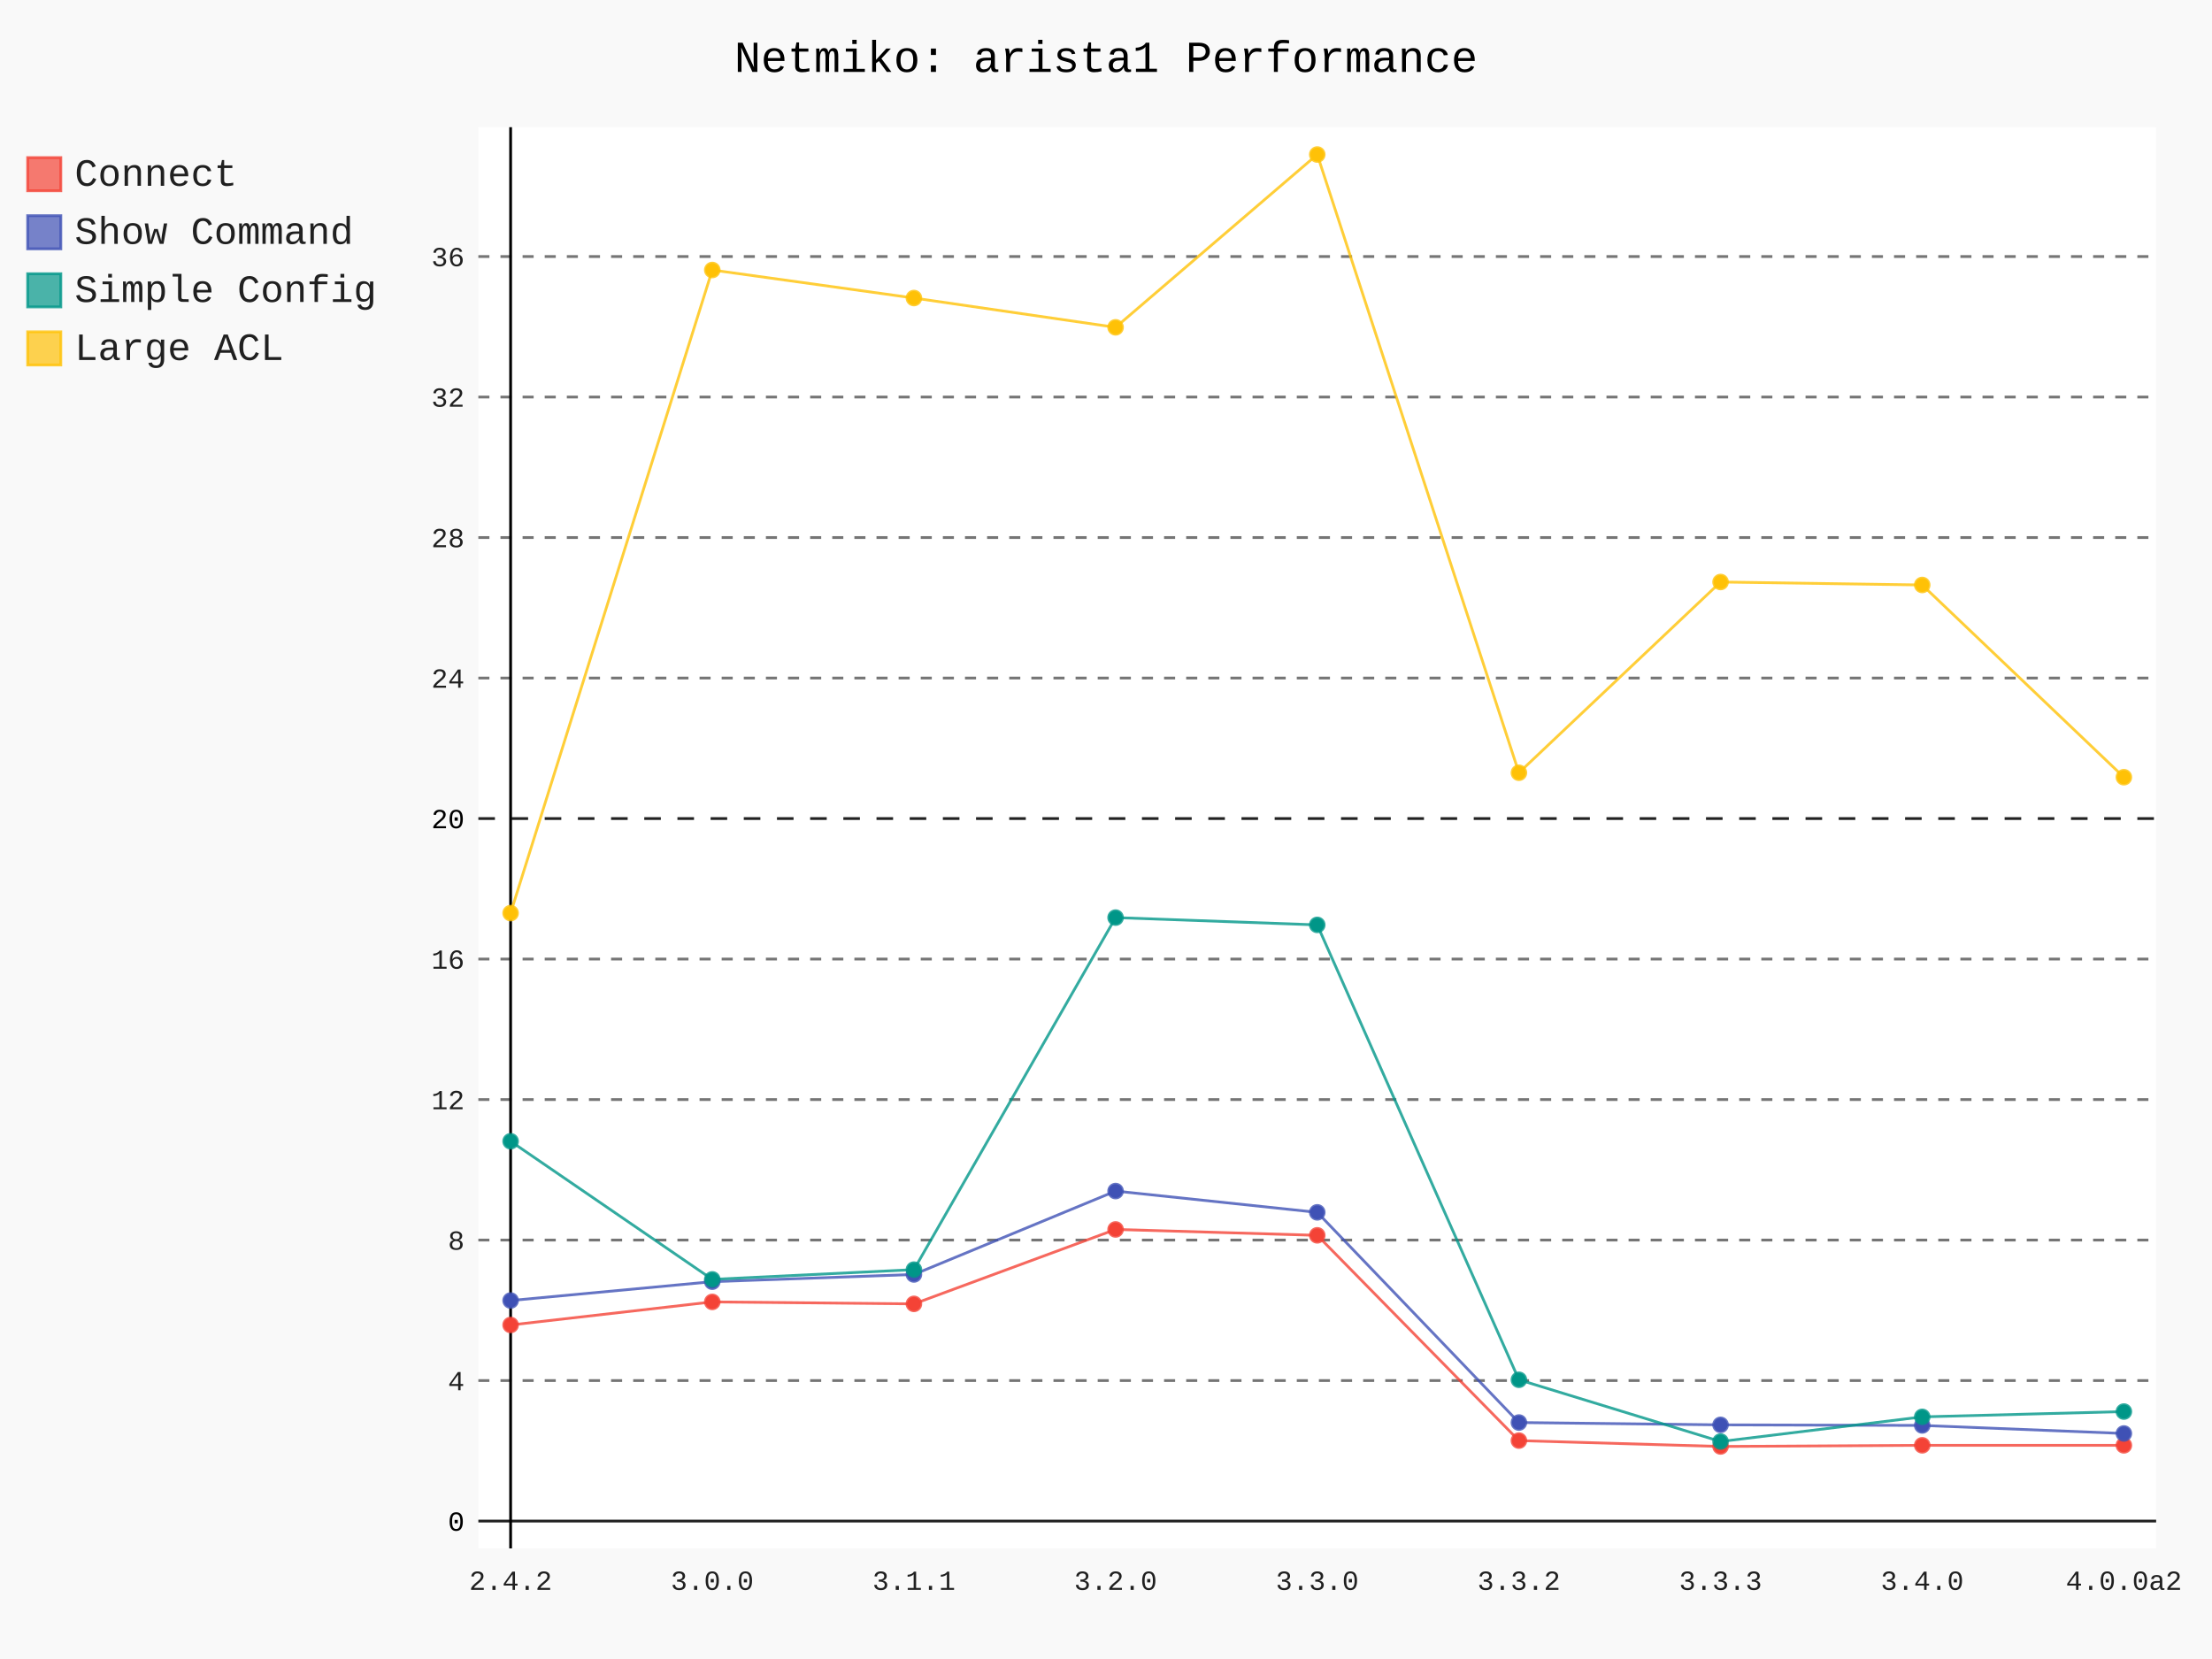
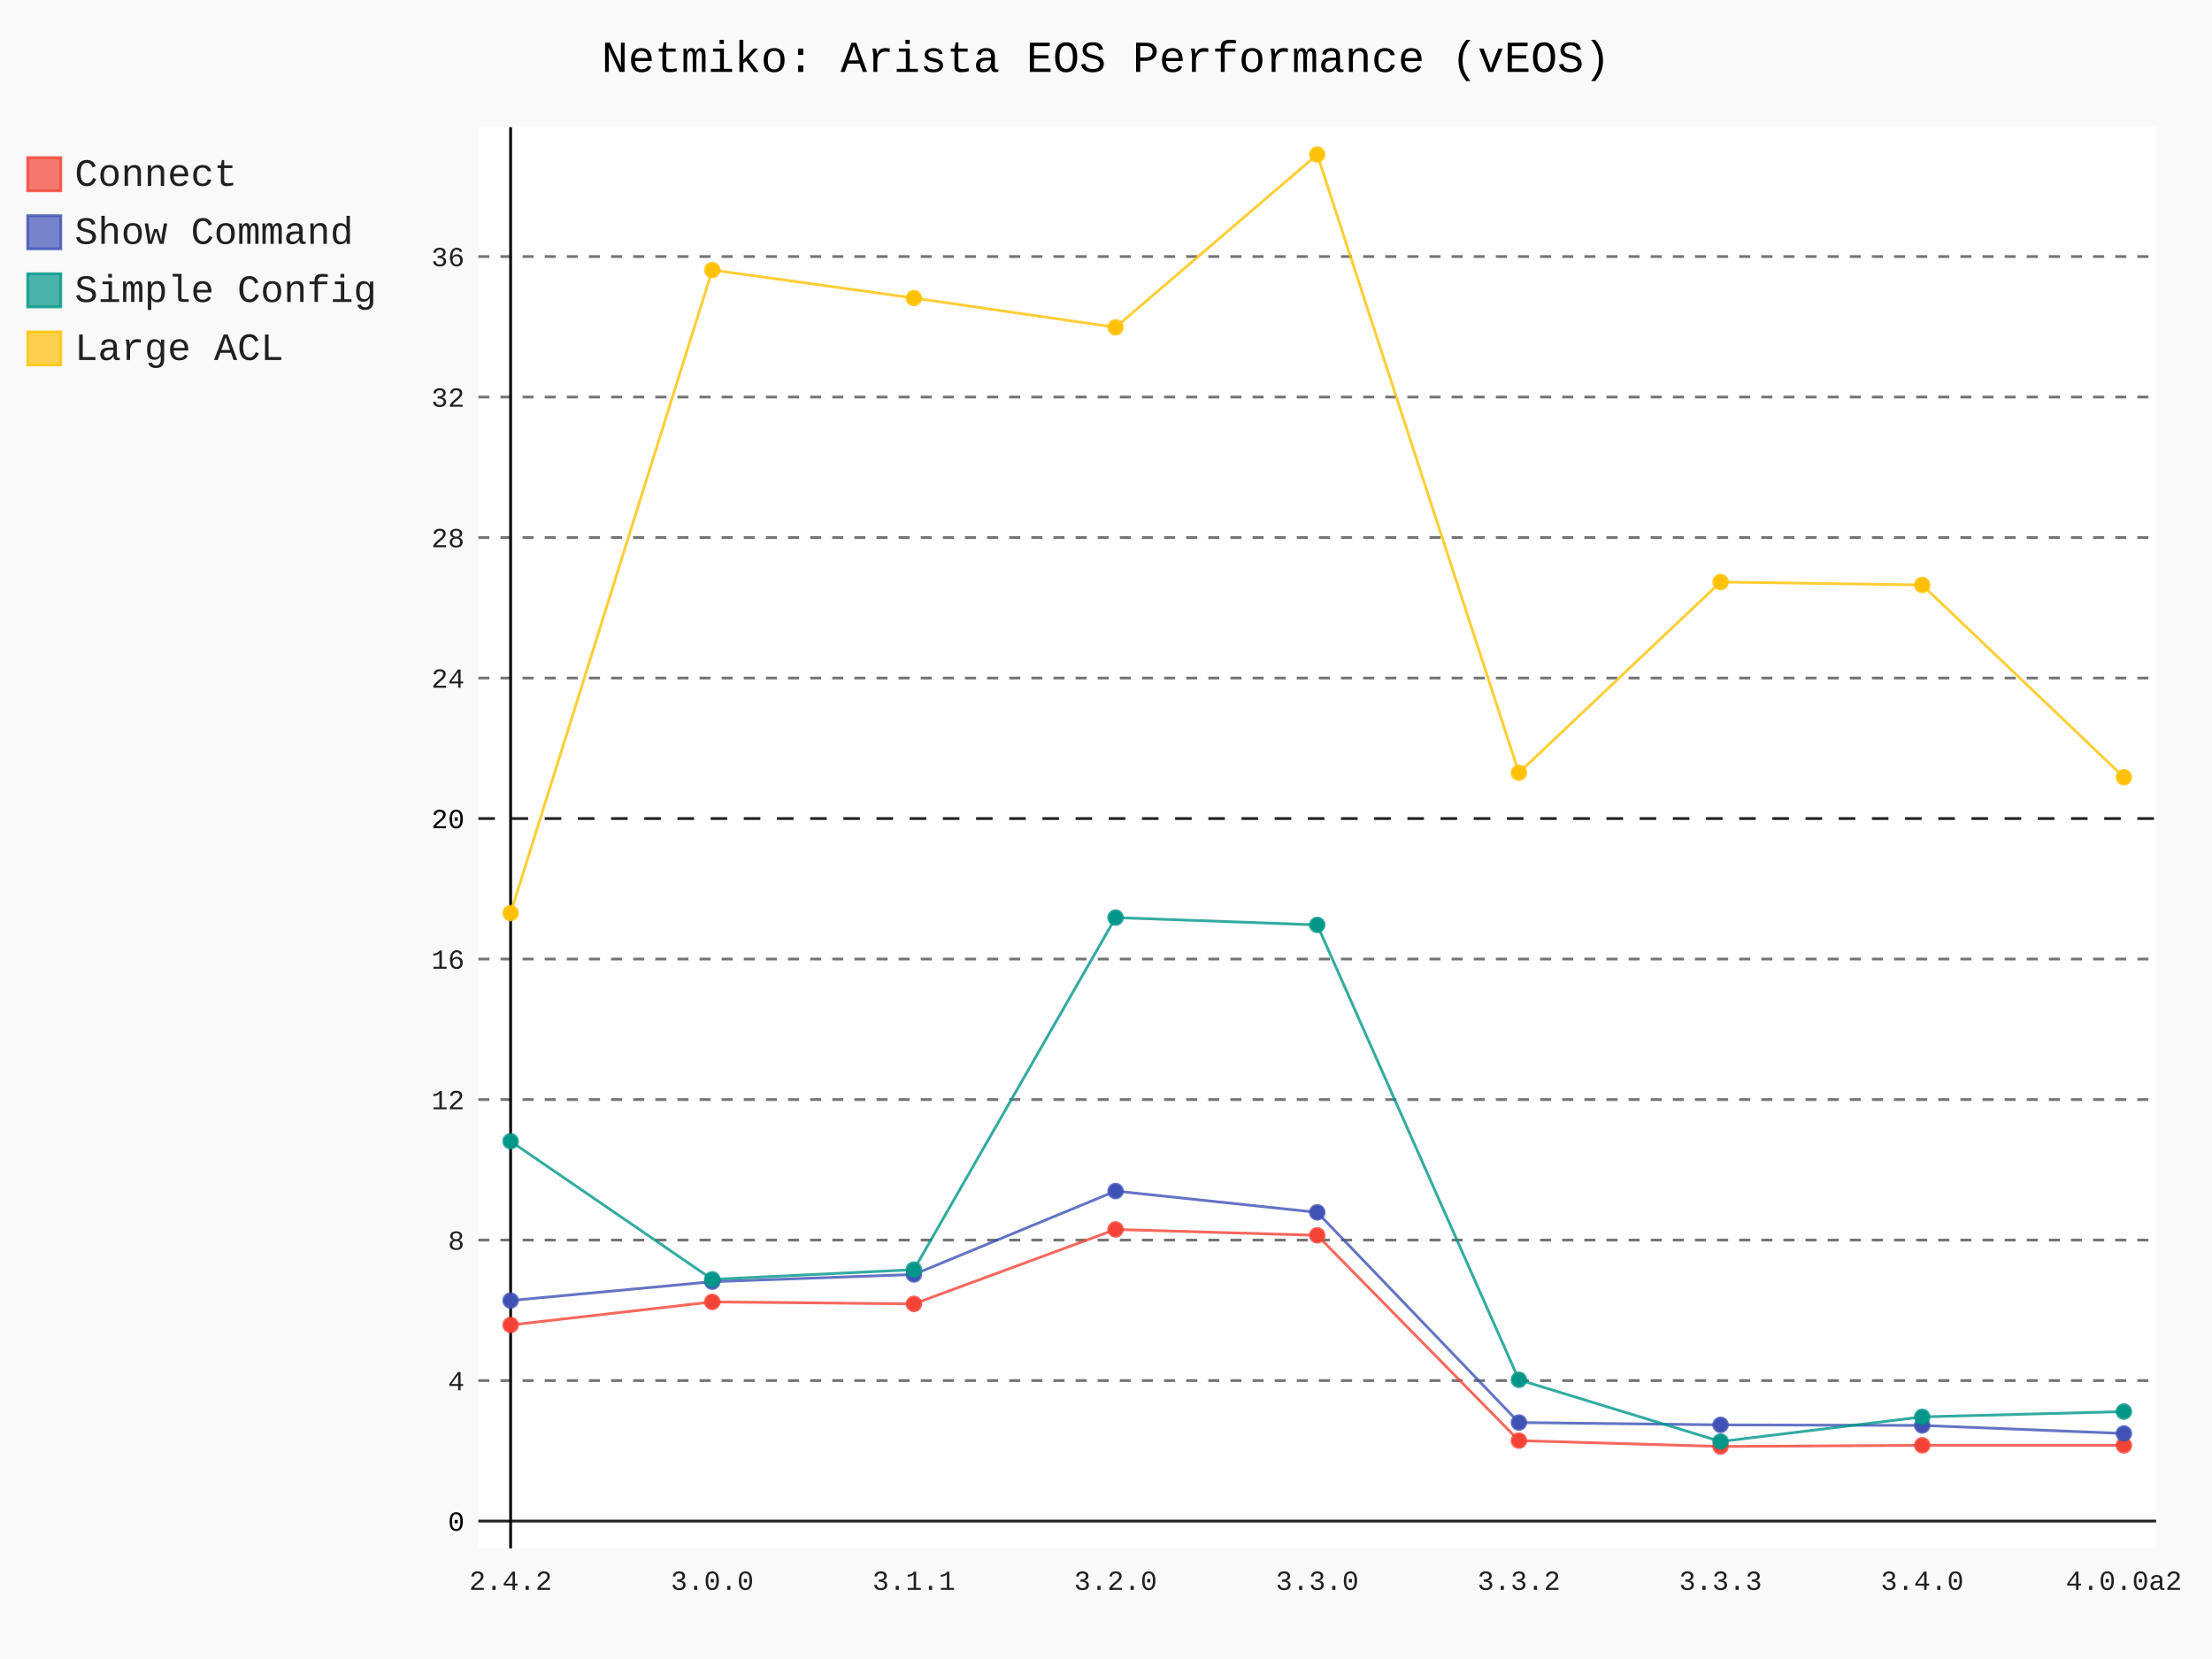
- <svg xmlns="http://www.w3.org/2000/svg" class="pygal-chart" id="chart-49386b6d-6572-4ad4-98fa-6e60598d9021" viewBox="0 0 800 600">
+ <svg xmlns="http://www.w3.org/2000/svg" class="pygal-chart" id="chart-7e78149a-d07d-4e30-846f-6ea592ae79a5" viewBox="0 0 800 600">
  <defs>
-     <style type="text/css">#chart-49386b6d-6572-4ad4-98fa-6e60598d9021{-webkit-user-select:none;-webkit-font-smoothing:antialiased;font-family:Consolas,"Liberation Mono",Menlo,Courier,monospace}#chart-49386b6d-6572-4ad4-98fa-6e60598d9021 .title{font-family:Consolas,"Liberation Mono",Menlo,Courier,monospace;font-size:16px}#chart-49386b6d-6572-4ad4-98fa-6e60598d9021 .legends .legend text{font-family:Consolas,"Liberation Mono",Menlo,Courier,monospace;font-size:14px}#chart-49386b6d-6572-4ad4-98fa-6e60598d9021 .axis text{font-family:Consolas,"Liberation Mono",Menlo,Courier,monospace;font-size:10px}#chart-49386b6d-6572-4ad4-98fa-6e60598d9021 .axis text.major{font-family:Consolas,"Liberation Mono",Menlo,Courier,monospace;font-size:10px}#chart-49386b6d-6572-4ad4-98fa-6e60598d9021 .text-overlay text.value{font-family:Consolas,"Liberation Mono",Menlo,Courier,monospace;font-size:16px}#chart-49386b6d-6572-4ad4-98fa-6e60598d9021 .text-overlay text.label{font-family:Consolas,"Liberation Mono",Menlo,Courier,monospace;font-size:10px}#chart-49386b6d-6572-4ad4-98fa-6e60598d9021 .tooltip{font-family:Consolas,"Liberation Mono",Menlo,Courier,monospace;font-size:14px}#chart-49386b6d-6572-4ad4-98fa-6e60598d9021 text.no_data{font-family:Consolas,"Liberation Mono",Menlo,Courier,monospace;font-size:64px}
- #chart-49386b6d-6572-4ad4-98fa-6e60598d9021{background-color:rgba(249,249,249,1)}#chart-49386b6d-6572-4ad4-98fa-6e60598d9021 path,#chart-49386b6d-6572-4ad4-98fa-6e60598d9021 line,#chart-49386b6d-6572-4ad4-98fa-6e60598d9021 rect,#chart-49386b6d-6572-4ad4-98fa-6e60598d9021 circle{-webkit-transition:150ms;-moz-transition:150ms;transition:150ms}#chart-49386b6d-6572-4ad4-98fa-6e60598d9021 .graph &gt; .background{fill:rgba(249,249,249,1)}#chart-49386b6d-6572-4ad4-98fa-6e60598d9021 .plot &gt; .background{fill:rgba(255,255,255,1)}#chart-49386b6d-6572-4ad4-98fa-6e60598d9021 .graph{fill:rgba(0,0,0,.87)}#chart-49386b6d-6572-4ad4-98fa-6e60598d9021 text.no_data{fill:rgba(0,0,0,1)}#chart-49386b6d-6572-4ad4-98fa-6e60598d9021 .title{fill:rgba(0,0,0,1)}#chart-49386b6d-6572-4ad4-98fa-6e60598d9021 .legends .legend text{fill:rgba(0,0,0,.87)}#chart-49386b6d-6572-4ad4-98fa-6e60598d9021 .legends .legend:hover text{fill:rgba(0,0,0,1)}#chart-49386b6d-6572-4ad4-98fa-6e60598d9021 .axis .line{stroke:rgba(0,0,0,1)}#chart-49386b6d-6572-4ad4-98fa-6e60598d9021 .axis .guide.line{stroke:rgba(0,0,0,.54)}#chart-49386b6d-6572-4ad4-98fa-6e60598d9021 .axis .major.line{stroke:rgba(0,0,0,.87)}#chart-49386b6d-6572-4ad4-98fa-6e60598d9021 .axis text.major{fill:rgba(0,0,0,1)}#chart-49386b6d-6572-4ad4-98fa-6e60598d9021 .axis.y .guides:hover .guide.line,#chart-49386b6d-6572-4ad4-98fa-6e60598d9021 .line-graph .axis.x .guides:hover .guide.line,#chart-49386b6d-6572-4ad4-98fa-6e60598d9021 .stackedline-graph .axis.x .guides:hover .guide.line,#chart-49386b6d-6572-4ad4-98fa-6e60598d9021 .xy-graph .axis.x .guides:hover .guide.line{stroke:rgba(0,0,0,1)}#chart-49386b6d-6572-4ad4-98fa-6e60598d9021 .axis .guides:hover text{fill:rgba(0,0,0,1)}#chart-49386b6d-6572-4ad4-98fa-6e60598d9021 .reactive{fill-opacity:.7;stroke-opacity:.8}#chart-49386b6d-6572-4ad4-98fa-6e60598d9021 .ci{stroke:rgba(0,0,0,.87)}#chart-49386b6d-6572-4ad4-98fa-6e60598d9021 .reactive.active,#chart-49386b6d-6572-4ad4-98fa-6e60598d9021 .active .reactive{fill-opacity:.8;stroke-opacity:.9;stroke-width:4}#chart-49386b6d-6572-4ad4-98fa-6e60598d9021 .ci .reactive.active{stroke-width:1.5}#chart-49386b6d-6572-4ad4-98fa-6e60598d9021 .series text{fill:rgba(0,0,0,1)}#chart-49386b6d-6572-4ad4-98fa-6e60598d9021 .tooltip rect{fill:rgba(255,255,255,1);stroke:rgba(0,0,0,1);-webkit-transition:opacity 150ms;-moz-transition:opacity 150ms;transition:opacity 150ms}#chart-49386b6d-6572-4ad4-98fa-6e60598d9021 .tooltip .label{fill:rgba(0,0,0,.87)}#chart-49386b6d-6572-4ad4-98fa-6e60598d9021 .tooltip .label{fill:rgba(0,0,0,.87)}#chart-49386b6d-6572-4ad4-98fa-6e60598d9021 .tooltip .legend{font-size:.8em;fill:rgba(0,0,0,.54)}#chart-49386b6d-6572-4ad4-98fa-6e60598d9021 .tooltip .x_label{font-size:.6em;fill:rgba(0,0,0,1)}#chart-49386b6d-6572-4ad4-98fa-6e60598d9021 .tooltip .xlink{font-size:.5em;text-decoration:underline}#chart-49386b6d-6572-4ad4-98fa-6e60598d9021 .tooltip .value{font-size:1.5em}#chart-49386b6d-6572-4ad4-98fa-6e60598d9021 .bound{font-size:.5em}#chart-49386b6d-6572-4ad4-98fa-6e60598d9021 .max-value{font-size:.75em;fill:rgba(0,0,0,.54)}#chart-49386b6d-6572-4ad4-98fa-6e60598d9021 .map-element{fill:rgba(255,255,255,1);stroke:rgba(0,0,0,.54) !important}#chart-49386b6d-6572-4ad4-98fa-6e60598d9021 .map-element .reactive{fill-opacity:inherit;stroke-opacity:inherit}#chart-49386b6d-6572-4ad4-98fa-6e60598d9021 .color-0,#chart-49386b6d-6572-4ad4-98fa-6e60598d9021 .color-0 a:visited{stroke:#F44336;fill:#F44336}#chart-49386b6d-6572-4ad4-98fa-6e60598d9021 .color-1,#chart-49386b6d-6572-4ad4-98fa-6e60598d9021 .color-1 a:visited{stroke:#3F51B5;fill:#3F51B5}#chart-49386b6d-6572-4ad4-98fa-6e60598d9021 .color-2,#chart-49386b6d-6572-4ad4-98fa-6e60598d9021 .color-2 a:visited{stroke:#009688;fill:#009688}#chart-49386b6d-6572-4ad4-98fa-6e60598d9021 .color-3,#chart-49386b6d-6572-4ad4-98fa-6e60598d9021 .color-3 a:visited{stroke:#FFC107;fill:#FFC107}#chart-49386b6d-6572-4ad4-98fa-6e60598d9021 .text-overlay .color-0 text{fill:black}#chart-49386b6d-6572-4ad4-98fa-6e60598d9021 .text-overlay .color-1 text{fill:black}#chart-49386b6d-6572-4ad4-98fa-6e60598d9021 .text-overlay .color-2 text{fill:black}#chart-49386b6d-6572-4ad4-98fa-6e60598d9021 .text-overlay .color-3 text{fill:black}
- #chart-49386b6d-6572-4ad4-98fa-6e60598d9021 text.no_data{text-anchor:middle}#chart-49386b6d-6572-4ad4-98fa-6e60598d9021 .guide.line{fill:none}#chart-49386b6d-6572-4ad4-98fa-6e60598d9021 .centered{text-anchor:middle}#chart-49386b6d-6572-4ad4-98fa-6e60598d9021 .title{text-anchor:middle}#chart-49386b6d-6572-4ad4-98fa-6e60598d9021 .legends .legend text{fill-opacity:1}#chart-49386b6d-6572-4ad4-98fa-6e60598d9021 .axis.x text{text-anchor:middle}#chart-49386b6d-6572-4ad4-98fa-6e60598d9021 .axis.x:not(.web) text[transform]{text-anchor:start}#chart-49386b6d-6572-4ad4-98fa-6e60598d9021 .axis.x:not(.web) text[transform].backwards{text-anchor:end}#chart-49386b6d-6572-4ad4-98fa-6e60598d9021 .axis.y text{text-anchor:end}#chart-49386b6d-6572-4ad4-98fa-6e60598d9021 .axis.y text[transform].backwards{text-anchor:start}#chart-49386b6d-6572-4ad4-98fa-6e60598d9021 .axis.y2 text{text-anchor:start}#chart-49386b6d-6572-4ad4-98fa-6e60598d9021 .axis.y2 text[transform].backwards{text-anchor:end}#chart-49386b6d-6572-4ad4-98fa-6e60598d9021 .axis .guide.line{stroke-dasharray:4,4}#chart-49386b6d-6572-4ad4-98fa-6e60598d9021 .axis .major.guide.line{stroke-dasharray:6,6}#chart-49386b6d-6572-4ad4-98fa-6e60598d9021 .horizontal .axis.y .guide.line,#chart-49386b6d-6572-4ad4-98fa-6e60598d9021 .horizontal .axis.y2 .guide.line,#chart-49386b6d-6572-4ad4-98fa-6e60598d9021 .vertical .axis.x .guide.line{opacity:0}#chart-49386b6d-6572-4ad4-98fa-6e60598d9021 .horizontal .axis.always_show .guide.line,#chart-49386b6d-6572-4ad4-98fa-6e60598d9021 .vertical .axis.always_show .guide.line{opacity:1 !important}#chart-49386b6d-6572-4ad4-98fa-6e60598d9021 .axis.y .guides:hover .guide.line,#chart-49386b6d-6572-4ad4-98fa-6e60598d9021 .axis.y2 .guides:hover .guide.line,#chart-49386b6d-6572-4ad4-98fa-6e60598d9021 .axis.x .guides:hover .guide.line{opacity:1}#chart-49386b6d-6572-4ad4-98fa-6e60598d9021 .axis .guides:hover text{opacity:1}#chart-49386b6d-6572-4ad4-98fa-6e60598d9021 .nofill{fill:none}#chart-49386b6d-6572-4ad4-98fa-6e60598d9021 .subtle-fill{fill-opacity:.2}#chart-49386b6d-6572-4ad4-98fa-6e60598d9021 .dot{stroke-width:1px;fill-opacity:1}#chart-49386b6d-6572-4ad4-98fa-6e60598d9021 .dot.active{stroke-width:5px}#chart-49386b6d-6572-4ad4-98fa-6e60598d9021 .dot.negative{fill:transparent}#chart-49386b6d-6572-4ad4-98fa-6e60598d9021 text,#chart-49386b6d-6572-4ad4-98fa-6e60598d9021 tspan{stroke:none !important}#chart-49386b6d-6572-4ad4-98fa-6e60598d9021 .series text.active{opacity:1}#chart-49386b6d-6572-4ad4-98fa-6e60598d9021 .tooltip rect{fill-opacity:.95;stroke-width:.5}#chart-49386b6d-6572-4ad4-98fa-6e60598d9021 .tooltip text{fill-opacity:1}#chart-49386b6d-6572-4ad4-98fa-6e60598d9021 .showable{visibility:hidden}#chart-49386b6d-6572-4ad4-98fa-6e60598d9021 .showable.shown{visibility:visible}#chart-49386b6d-6572-4ad4-98fa-6e60598d9021 .gauge-background{fill:rgba(229,229,229,1);stroke:none}#chart-49386b6d-6572-4ad4-98fa-6e60598d9021 .bg-lines{stroke:rgba(249,249,249,1);stroke-width:2px}</style>
+     <style type="text/css">#chart-7e78149a-d07d-4e30-846f-6ea592ae79a5{-webkit-user-select:none;-webkit-font-smoothing:antialiased;font-family:Consolas,"Liberation Mono",Menlo,Courier,monospace}#chart-7e78149a-d07d-4e30-846f-6ea592ae79a5 .title{font-family:Consolas,"Liberation Mono",Menlo,Courier,monospace;font-size:16px}#chart-7e78149a-d07d-4e30-846f-6ea592ae79a5 .legends .legend text{font-family:Consolas,"Liberation Mono",Menlo,Courier,monospace;font-size:14px}#chart-7e78149a-d07d-4e30-846f-6ea592ae79a5 .axis text{font-family:Consolas,"Liberation Mono",Menlo,Courier,monospace;font-size:10px}#chart-7e78149a-d07d-4e30-846f-6ea592ae79a5 .axis text.major{font-family:Consolas,"Liberation Mono",Menlo,Courier,monospace;font-size:10px}#chart-7e78149a-d07d-4e30-846f-6ea592ae79a5 .text-overlay text.value{font-family:Consolas,"Liberation Mono",Menlo,Courier,monospace;font-size:16px}#chart-7e78149a-d07d-4e30-846f-6ea592ae79a5 .text-overlay text.label{font-family:Consolas,"Liberation Mono",Menlo,Courier,monospace;font-size:10px}#chart-7e78149a-d07d-4e30-846f-6ea592ae79a5 .tooltip{font-family:Consolas,"Liberation Mono",Menlo,Courier,monospace;font-size:14px}#chart-7e78149a-d07d-4e30-846f-6ea592ae79a5 text.no_data{font-family:Consolas,"Liberation Mono",Menlo,Courier,monospace;font-size:64px}
+ #chart-7e78149a-d07d-4e30-846f-6ea592ae79a5{background-color:rgba(249,249,249,1)}#chart-7e78149a-d07d-4e30-846f-6ea592ae79a5 path,#chart-7e78149a-d07d-4e30-846f-6ea592ae79a5 line,#chart-7e78149a-d07d-4e30-846f-6ea592ae79a5 rect,#chart-7e78149a-d07d-4e30-846f-6ea592ae79a5 circle{-webkit-transition:150ms;-moz-transition:150ms;transition:150ms}#chart-7e78149a-d07d-4e30-846f-6ea592ae79a5 .graph &gt; .background{fill:rgba(249,249,249,1)}#chart-7e78149a-d07d-4e30-846f-6ea592ae79a5 .plot &gt; .background{fill:rgba(255,255,255,1)}#chart-7e78149a-d07d-4e30-846f-6ea592ae79a5 .graph{fill:rgba(0,0,0,.87)}#chart-7e78149a-d07d-4e30-846f-6ea592ae79a5 text.no_data{fill:rgba(0,0,0,1)}#chart-7e78149a-d07d-4e30-846f-6ea592ae79a5 .title{fill:rgba(0,0,0,1)}#chart-7e78149a-d07d-4e30-846f-6ea592ae79a5 .legends .legend text{fill:rgba(0,0,0,.87)}#chart-7e78149a-d07d-4e30-846f-6ea592ae79a5 .legends .legend:hover text{fill:rgba(0,0,0,1)}#chart-7e78149a-d07d-4e30-846f-6ea592ae79a5 .axis .line{stroke:rgba(0,0,0,1)}#chart-7e78149a-d07d-4e30-846f-6ea592ae79a5 .axis .guide.line{stroke:rgba(0,0,0,.54)}#chart-7e78149a-d07d-4e30-846f-6ea592ae79a5 .axis .major.line{stroke:rgba(0,0,0,.87)}#chart-7e78149a-d07d-4e30-846f-6ea592ae79a5 .axis text.major{fill:rgba(0,0,0,1)}#chart-7e78149a-d07d-4e30-846f-6ea592ae79a5 .axis.y .guides:hover .guide.line,#chart-7e78149a-d07d-4e30-846f-6ea592ae79a5 .line-graph .axis.x .guides:hover .guide.line,#chart-7e78149a-d07d-4e30-846f-6ea592ae79a5 .stackedline-graph .axis.x .guides:hover .guide.line,#chart-7e78149a-d07d-4e30-846f-6ea592ae79a5 .xy-graph .axis.x .guides:hover .guide.line{stroke:rgba(0,0,0,1)}#chart-7e78149a-d07d-4e30-846f-6ea592ae79a5 .axis .guides:hover text{fill:rgba(0,0,0,1)}#chart-7e78149a-d07d-4e30-846f-6ea592ae79a5 .reactive{fill-opacity:.7;stroke-opacity:.8}#chart-7e78149a-d07d-4e30-846f-6ea592ae79a5 .ci{stroke:rgba(0,0,0,.87)}#chart-7e78149a-d07d-4e30-846f-6ea592ae79a5 .reactive.active,#chart-7e78149a-d07d-4e30-846f-6ea592ae79a5 .active .reactive{fill-opacity:.8;stroke-opacity:.9;stroke-width:4}#chart-7e78149a-d07d-4e30-846f-6ea592ae79a5 .ci .reactive.active{stroke-width:1.5}#chart-7e78149a-d07d-4e30-846f-6ea592ae79a5 .series text{fill:rgba(0,0,0,1)}#chart-7e78149a-d07d-4e30-846f-6ea592ae79a5 .tooltip rect{fill:rgba(255,255,255,1);stroke:rgba(0,0,0,1);-webkit-transition:opacity 150ms;-moz-transition:opacity 150ms;transition:opacity 150ms}#chart-7e78149a-d07d-4e30-846f-6ea592ae79a5 .tooltip .label{fill:rgba(0,0,0,.87)}#chart-7e78149a-d07d-4e30-846f-6ea592ae79a5 .tooltip .label{fill:rgba(0,0,0,.87)}#chart-7e78149a-d07d-4e30-846f-6ea592ae79a5 .tooltip .legend{font-size:.8em;fill:rgba(0,0,0,.54)}#chart-7e78149a-d07d-4e30-846f-6ea592ae79a5 .tooltip .x_label{font-size:.6em;fill:rgba(0,0,0,1)}#chart-7e78149a-d07d-4e30-846f-6ea592ae79a5 .tooltip .xlink{font-size:.5em;text-decoration:underline}#chart-7e78149a-d07d-4e30-846f-6ea592ae79a5 .tooltip .value{font-size:1.5em}#chart-7e78149a-d07d-4e30-846f-6ea592ae79a5 .bound{font-size:.5em}#chart-7e78149a-d07d-4e30-846f-6ea592ae79a5 .max-value{font-size:.75em;fill:rgba(0,0,0,.54)}#chart-7e78149a-d07d-4e30-846f-6ea592ae79a5 .map-element{fill:rgba(255,255,255,1);stroke:rgba(0,0,0,.54) !important}#chart-7e78149a-d07d-4e30-846f-6ea592ae79a5 .map-element .reactive{fill-opacity:inherit;stroke-opacity:inherit}#chart-7e78149a-d07d-4e30-846f-6ea592ae79a5 .color-0,#chart-7e78149a-d07d-4e30-846f-6ea592ae79a5 .color-0 a:visited{stroke:#F44336;fill:#F44336}#chart-7e78149a-d07d-4e30-846f-6ea592ae79a5 .color-1,#chart-7e78149a-d07d-4e30-846f-6ea592ae79a5 .color-1 a:visited{stroke:#3F51B5;fill:#3F51B5}#chart-7e78149a-d07d-4e30-846f-6ea592ae79a5 .color-2,#chart-7e78149a-d07d-4e30-846f-6ea592ae79a5 .color-2 a:visited{stroke:#009688;fill:#009688}#chart-7e78149a-d07d-4e30-846f-6ea592ae79a5 .color-3,#chart-7e78149a-d07d-4e30-846f-6ea592ae79a5 .color-3 a:visited{stroke:#FFC107;fill:#FFC107}#chart-7e78149a-d07d-4e30-846f-6ea592ae79a5 .text-overlay .color-0 text{fill:black}#chart-7e78149a-d07d-4e30-846f-6ea592ae79a5 .text-overlay .color-1 text{fill:black}#chart-7e78149a-d07d-4e30-846f-6ea592ae79a5 .text-overlay .color-2 text{fill:black}#chart-7e78149a-d07d-4e30-846f-6ea592ae79a5 .text-overlay .color-3 text{fill:black}
+ #chart-7e78149a-d07d-4e30-846f-6ea592ae79a5 text.no_data{text-anchor:middle}#chart-7e78149a-d07d-4e30-846f-6ea592ae79a5 .guide.line{fill:none}#chart-7e78149a-d07d-4e30-846f-6ea592ae79a5 .centered{text-anchor:middle}#chart-7e78149a-d07d-4e30-846f-6ea592ae79a5 .title{text-anchor:middle}#chart-7e78149a-d07d-4e30-846f-6ea592ae79a5 .legends .legend text{fill-opacity:1}#chart-7e78149a-d07d-4e30-846f-6ea592ae79a5 .axis.x text{text-anchor:middle}#chart-7e78149a-d07d-4e30-846f-6ea592ae79a5 .axis.x:not(.web) text[transform]{text-anchor:start}#chart-7e78149a-d07d-4e30-846f-6ea592ae79a5 .axis.x:not(.web) text[transform].backwards{text-anchor:end}#chart-7e78149a-d07d-4e30-846f-6ea592ae79a5 .axis.y text{text-anchor:end}#chart-7e78149a-d07d-4e30-846f-6ea592ae79a5 .axis.y text[transform].backwards{text-anchor:start}#chart-7e78149a-d07d-4e30-846f-6ea592ae79a5 .axis.y2 text{text-anchor:start}#chart-7e78149a-d07d-4e30-846f-6ea592ae79a5 .axis.y2 text[transform].backwards{text-anchor:end}#chart-7e78149a-d07d-4e30-846f-6ea592ae79a5 .axis .guide.line{stroke-dasharray:4,4}#chart-7e78149a-d07d-4e30-846f-6ea592ae79a5 .axis .major.guide.line{stroke-dasharray:6,6}#chart-7e78149a-d07d-4e30-846f-6ea592ae79a5 .horizontal .axis.y .guide.line,#chart-7e78149a-d07d-4e30-846f-6ea592ae79a5 .horizontal .axis.y2 .guide.line,#chart-7e78149a-d07d-4e30-846f-6ea592ae79a5 .vertical .axis.x .guide.line{opacity:0}#chart-7e78149a-d07d-4e30-846f-6ea592ae79a5 .horizontal .axis.always_show .guide.line,#chart-7e78149a-d07d-4e30-846f-6ea592ae79a5 .vertical .axis.always_show .guide.line{opacity:1 !important}#chart-7e78149a-d07d-4e30-846f-6ea592ae79a5 .axis.y .guides:hover .guide.line,#chart-7e78149a-d07d-4e30-846f-6ea592ae79a5 .axis.y2 .guides:hover .guide.line,#chart-7e78149a-d07d-4e30-846f-6ea592ae79a5 .axis.x .guides:hover .guide.line{opacity:1}#chart-7e78149a-d07d-4e30-846f-6ea592ae79a5 .axis .guides:hover text{opacity:1}#chart-7e78149a-d07d-4e30-846f-6ea592ae79a5 .nofill{fill:none}#chart-7e78149a-d07d-4e30-846f-6ea592ae79a5 .subtle-fill{fill-opacity:.2}#chart-7e78149a-d07d-4e30-846f-6ea592ae79a5 .dot{stroke-width:1px;fill-opacity:1}#chart-7e78149a-d07d-4e30-846f-6ea592ae79a5 .dot.active{stroke-width:5px}#chart-7e78149a-d07d-4e30-846f-6ea592ae79a5 .dot.negative{fill:transparent}#chart-7e78149a-d07d-4e30-846f-6ea592ae79a5 text,#chart-7e78149a-d07d-4e30-846f-6ea592ae79a5 tspan{stroke:none !important}#chart-7e78149a-d07d-4e30-846f-6ea592ae79a5 .series text.active{opacity:1}#chart-7e78149a-d07d-4e30-846f-6ea592ae79a5 .tooltip rect{fill-opacity:.95;stroke-width:.5}#chart-7e78149a-d07d-4e30-846f-6ea592ae79a5 .tooltip text{fill-opacity:1}#chart-7e78149a-d07d-4e30-846f-6ea592ae79a5 .showable{visibility:hidden}#chart-7e78149a-d07d-4e30-846f-6ea592ae79a5 .showable.shown{visibility:visible}#chart-7e78149a-d07d-4e30-846f-6ea592ae79a5 .gauge-background{fill:rgba(229,229,229,1);stroke:none}#chart-7e78149a-d07d-4e30-846f-6ea592ae79a5 .bg-lines{stroke:rgba(249,249,249,1);stroke-width:2px}</style>
  </defs>
  <g class="graph line-graph vertical">
    <rect class="background" height="600" width="800" x="0" y="0" />
    <g class="plot" transform="translate(173, 46)">
      <rect class="background" height="514" width="606.8" x="0" y="0" />
      <g class="axis y always_show">
        <g class="guides">
          <path class="axis major line" d="M0 504.115 h606.8" />
          <text class="major" x="-5" y="507.615">0</text>
        </g>
        <g class="guides">
          <path class="guide line" d="M0 453.3 h606.8" />
          <text class="" x="-5" y="456.8">4</text>
        </g>
        <g class="guides">
          <path class="guide line" d="M0 402.485 h606.8" />
          <text class="" x="-5" y="405.985">8</text>
        </g>
        <g class="guides">
          <path class="guide line" d="M0 351.67 h606.8" />
          <text class="" x="-5" y="355.17">12</text>
        </g>
        <g class="guides">
          <path class="guide line" d="M0 300.855 h606.8" />
          <text class="" x="-5" y="304.355">16</text>
        </g>
        <g class="guides">
          <path class="major guide line" d="M0 250.04 h606.8" />
          <text class="major" x="-5" y="253.54">20</text>
        </g>
        <g class="guides">
          <path class="guide line" d="M0 199.225 h606.8" />
          <text class="" x="-5" y="202.725">24</text>
        </g>
        <g class="guides">
          <path class="guide line" d="M0 148.41 h606.8" />
          <text class="" x="-5" y="151.91">28</text>
        </g>
        <g class="guides">
          <path class="guide line" d="M0 97.595 h606.8" />
          <text class="" x="-5" y="101.095">32</text>
        </g>
        <g class="guides">
          <path class="guide line" d="M0 46.78 h606.8" />
          <text class="" x="-5" y="50.28">36</text>
        </g>
      </g>
      <g class="axis x">
        <g class="guides">
          <path class="line" d="M11.669 0 v514" />
          <text class="" x="11.669" y="529.0">2.4.2</text>
        </g>
        <g class="guides">
          <path class="guide line" d="M84.602 0 v514" />
          <text class="" x="84.602" y="529.0">3.0.0</text>
        </g>
        <g class="guides">
          <path class="guide line" d="M157.535 0 v514" />
          <text class="" x="157.535" y="529.0">3.1.1</text>
        </g>
        <g class="guides">
          <path class="guide line" d="M230.467 0 v514" />
          <text class="" x="230.467" y="529.0">3.2.0</text>
        </g>
        <g class="guides">
          <path class="guide line" d="M303.4 0 v514" />
          <text class="" x="303.4" y="529.0">3.3.0</text>
        </g>
        <g class="guides">
          <path class="guide line" d="M376.333 0 v514" />
          <text class="" x="376.333" y="529.0">3.3.2</text>
        </g>
        <g class="guides">
          <path class="guide line" d="M449.265 0 v514" />
          <text class="" x="449.265" y="529.0">3.3.3</text>
        </g>
        <g class="guides">
          <path class="guide line" d="M522.198 0 v514" />
          <text class="" x="522.198" y="529.0">3.4.0</text>
        </g>
        <g class="guides">
          <path class="guide line" d="M595.131 0 v514" />
          <text class="" x="595.131" y="529.0">4.0.0a2</text>
        </g>
      </g>
      <g class="series serie-0 color-0">
        <path class="line reactive nofill" d="M11.669 433.196 L84.602 424.852 157.535 425.564 230.467 398.644 303.4 400.775 376.333 475.015 449.265 477.132 522.198 476.715 595.131 476.725" />
      </g>
      <g class="series serie-1 color-1">
        <path class="line reactive nofill" d="M11.669 424.35 L84.602 417.536 157.535 414.926 230.467 384.763 303.4 392.464 376.333 468.477 449.265 469.318 522.198 469.525 595.131 472.44" />
      </g>
      <g class="series serie-2 color-2">
        <path class="line reactive nofill" d="M11.669 366.752 L84.602 416.703 157.535 413.185 230.467 285.863 303.4 288.5 376.333 453.016 449.265 475.346 522.198 466.431 595.131 464.513" />
      </g>
      <g class="series serie-3 color-3">
        <path class="line reactive nofill" d="M11.669 284.231 L84.602 51.652 157.535 61.787 230.467 72.382 303.4 9.885 376.333 233.479 449.265 164.49 522.198 165.565 595.131 235.088" />
      </g>
    </g>
    <g class="titles">
-       <text class="title plot_title" x="400.0" y="26">Netmiko: arista1 Performance</text>
+       <text class="title plot_title" x="400.0" y="26">Netmiko: Arista EOS Performance (vEOS)</text>
    </g>
    <g class="plot overlay" transform="translate(173, 46)">
      <g class="series serie-0 color-0">
        <g class="dots">
          <circle class="dot reactive tooltip-trigger" cx="11.669" cy="433.196" r="2.5" />
        </g>
        <g class="dots">
          <circle class="dot reactive tooltip-trigger" cx="84.602" cy="424.852" r="2.5" />
        </g>
        <g class="dots">
          <circle class="dot reactive tooltip-trigger" cx="157.535" cy="425.564" r="2.5" />
        </g>
        <g class="dots">
          <circle class="dot reactive tooltip-trigger" cx="230.467" cy="398.644" r="2.5" />
        </g>
        <g class="dots">
          <circle class="dot reactive tooltip-trigger" cx="303.4" cy="400.775" r="2.5" />
        </g>
        <g class="dots">
          <circle class="dot reactive tooltip-trigger" cx="376.333" cy="475.015" r="2.5" />
        </g>
        <g class="dots">
          <circle class="dot reactive tooltip-trigger" cx="449.265" cy="477.132" r="2.5" />
        </g>
        <g class="dots">
          <circle class="dot reactive tooltip-trigger" cx="522.198" cy="476.715" r="2.5" />
        </g>
        <g class="dots">
          <circle class="dot reactive tooltip-trigger" cx="595.131" cy="476.725" r="2.5" />
        </g>
      </g>
      <g class="series serie-1 color-1">
        <g class="dots">
          <circle class="dot reactive tooltip-trigger" cx="11.669" cy="424.35" r="2.5" />
        </g>
        <g class="dots">
          <circle class="dot reactive tooltip-trigger" cx="84.602" cy="417.536" r="2.5" />
        </g>
        <g class="dots">
          <circle class="dot reactive tooltip-trigger" cx="157.535" cy="414.926" r="2.5" />
        </g>
        <g class="dots">
          <circle class="dot reactive tooltip-trigger" cx="230.467" cy="384.763" r="2.5" />
        </g>
        <g class="dots">
          <circle class="dot reactive tooltip-trigger" cx="303.4" cy="392.464" r="2.5" />
        </g>
        <g class="dots">
          <circle class="dot reactive tooltip-trigger" cx="376.333" cy="468.477" r="2.5" />
        </g>
        <g class="dots">
          <circle class="dot reactive tooltip-trigger" cx="449.265" cy="469.318" r="2.5" />
        </g>
        <g class="dots">
          <circle class="dot reactive tooltip-trigger" cx="522.198" cy="469.525" r="2.5" />
        </g>
        <g class="dots">
          <circle class="dot reactive tooltip-trigger" cx="595.131" cy="472.44" r="2.5" />
        </g>
      </g>
      <g class="series serie-2 color-2">
        <g class="dots">
          <circle class="dot reactive tooltip-trigger" cx="11.669" cy="366.752" r="2.5" />
        </g>
        <g class="dots">
          <circle class="dot reactive tooltip-trigger" cx="84.602" cy="416.703" r="2.5" />
        </g>
        <g class="dots">
          <circle class="dot reactive tooltip-trigger" cx="157.535" cy="413.185" r="2.5" />
        </g>
        <g class="dots">
          <circle class="dot reactive tooltip-trigger" cx="230.467" cy="285.863" r="2.5" />
        </g>
        <g class="dots">
          <circle class="dot reactive tooltip-trigger" cx="303.4" cy="288.5" r="2.5" />
        </g>
        <g class="dots">
          <circle class="dot reactive tooltip-trigger" cx="376.333" cy="453.016" r="2.5" />
        </g>
        <g class="dots">
          <circle class="dot reactive tooltip-trigger" cx="449.265" cy="475.346" r="2.5" />
        </g>
        <g class="dots">
          <circle class="dot reactive tooltip-trigger" cx="522.198" cy="466.431" r="2.5" />
        </g>
        <g class="dots">
          <circle class="dot reactive tooltip-trigger" cx="595.131" cy="464.513" r="2.5" />
        </g>
      </g>
      <g class="series serie-3 color-3">
        <g class="dots">
          <circle class="dot reactive tooltip-trigger" cx="11.669" cy="284.231" r="2.5" />
        </g>
        <g class="dots">
          <circle class="dot reactive tooltip-trigger" cx="84.602" cy="51.652" r="2.5" />
        </g>
        <g class="dots">
          <circle class="dot reactive tooltip-trigger" cx="157.535" cy="61.787" r="2.5" />
        </g>
        <g class="dots">
          <circle class="dot reactive tooltip-trigger" cx="230.467" cy="72.382" r="2.5" />
        </g>
        <g class="dots">
          <circle class="dot reactive tooltip-trigger" cx="303.4" cy="9.885" r="2.5" />
        </g>
        <g class="dots">
          <circle class="dot reactive tooltip-trigger" cx="376.333" cy="233.479" r="2.5" />
        </g>
        <g class="dots">
          <circle class="dot reactive tooltip-trigger" cx="449.265" cy="164.49" r="2.5" />
        </g>
        <g class="dots">
          <circle class="dot reactive tooltip-trigger" cx="522.198" cy="165.565" r="2.5" />
        </g>
        <g class="dots">
          <circle class="dot reactive tooltip-trigger" cx="595.131" cy="235.088" r="2.5" />
        </g>
      </g>
    </g>
    <g class="plot text-overlay" transform="translate(173, 46)">
      <g class="series serie-0 color-0" />
      <g class="series serie-1 color-1" />
      <g class="series serie-2 color-2" />
      <g class="series serie-3 color-3" />
    </g>
    <g class="plot tooltip-overlay" transform="translate(173, 46)">
      <g class="tooltip" style="opacity: 0" transform="translate(0 0)">
        <rect class="tooltip-box" height="0" rx="0" ry="0" width="0" />
        <g class="text" />
      </g>
    </g>
    <g class="legends" transform="translate(10, 56)">
      <g class="legend reactive activate-serie" id="activate-serie-0">
        <rect class="color-0 reactive" height="12" width="12" x="0.0" y="1.0" />
        <text x="17.0" y="11.2">Connect</text>
      </g>
      <g class="legend reactive activate-serie" id="activate-serie-1">
        <rect class="color-1 reactive" height="12" width="12" x="0.0" y="22.0" />
        <text x="17.0" y="32.2">Show Command</text>
      </g>
      <g class="legend reactive activate-serie" id="activate-serie-2">
        <rect class="color-2 reactive" height="12" width="12" x="0.0" y="43.0" />
        <text x="17.0" y="53.2">Simple Config</text>
      </g>
      <g class="legend reactive activate-serie" id="activate-serie-3">
        <rect class="color-3 reactive" height="12" width="12" x="0.0" y="64.0" />
        <text x="17.0" y="74.2">Large ACL</text>
      </g>
    </g>
    <g class="legends" transform="translate(790, 56)" />
  </g>
</svg>
